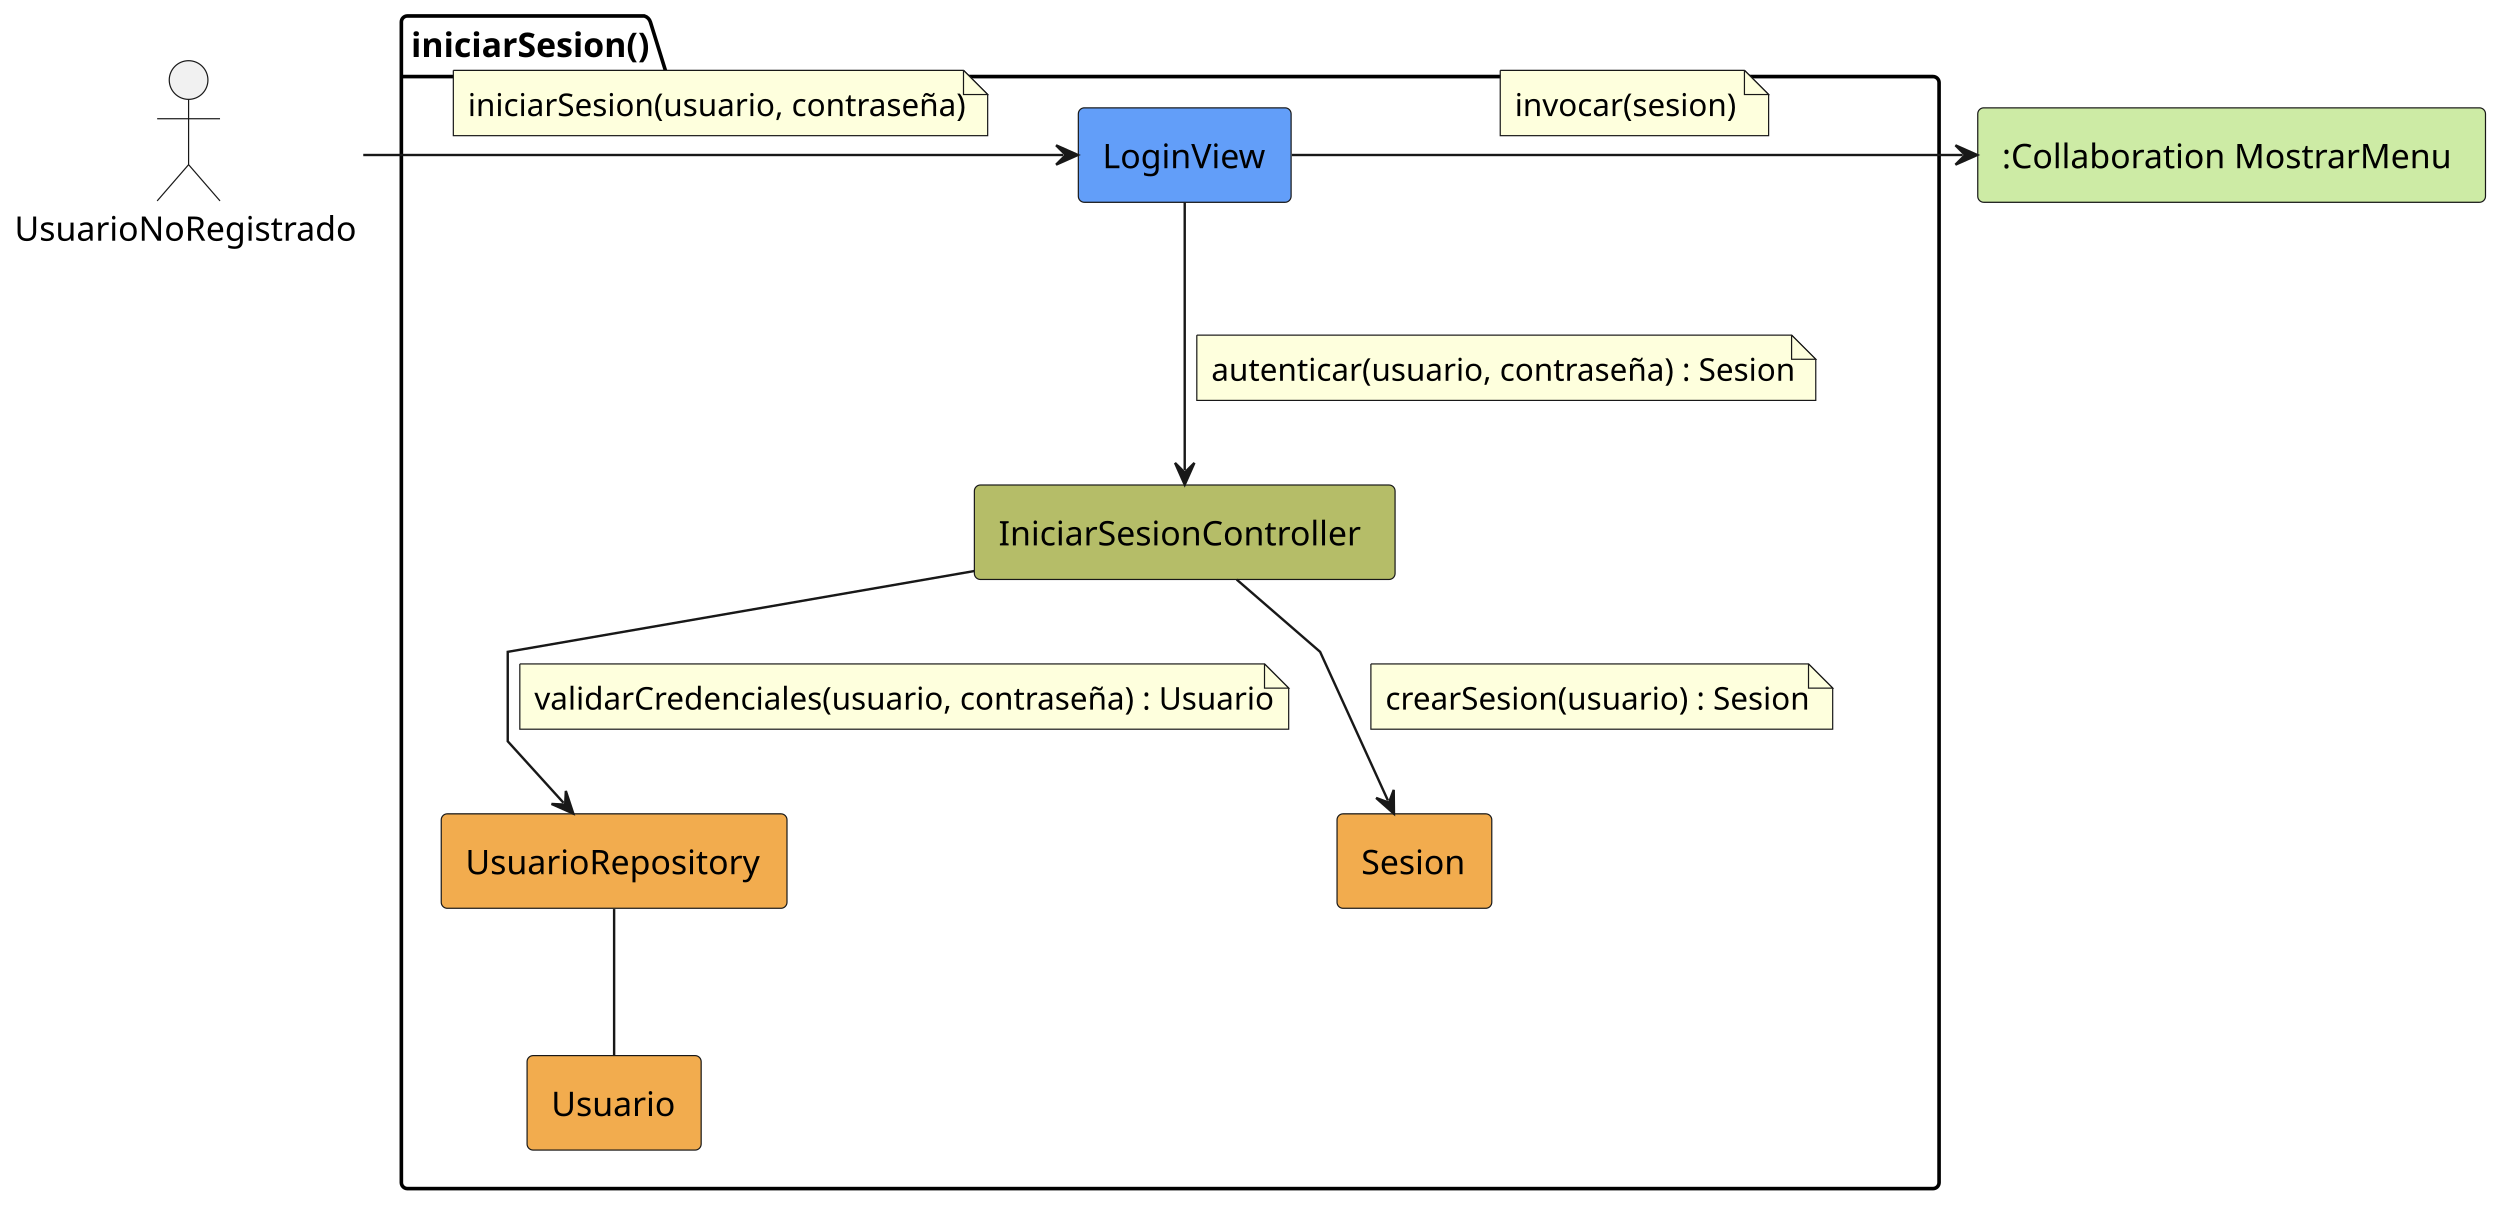
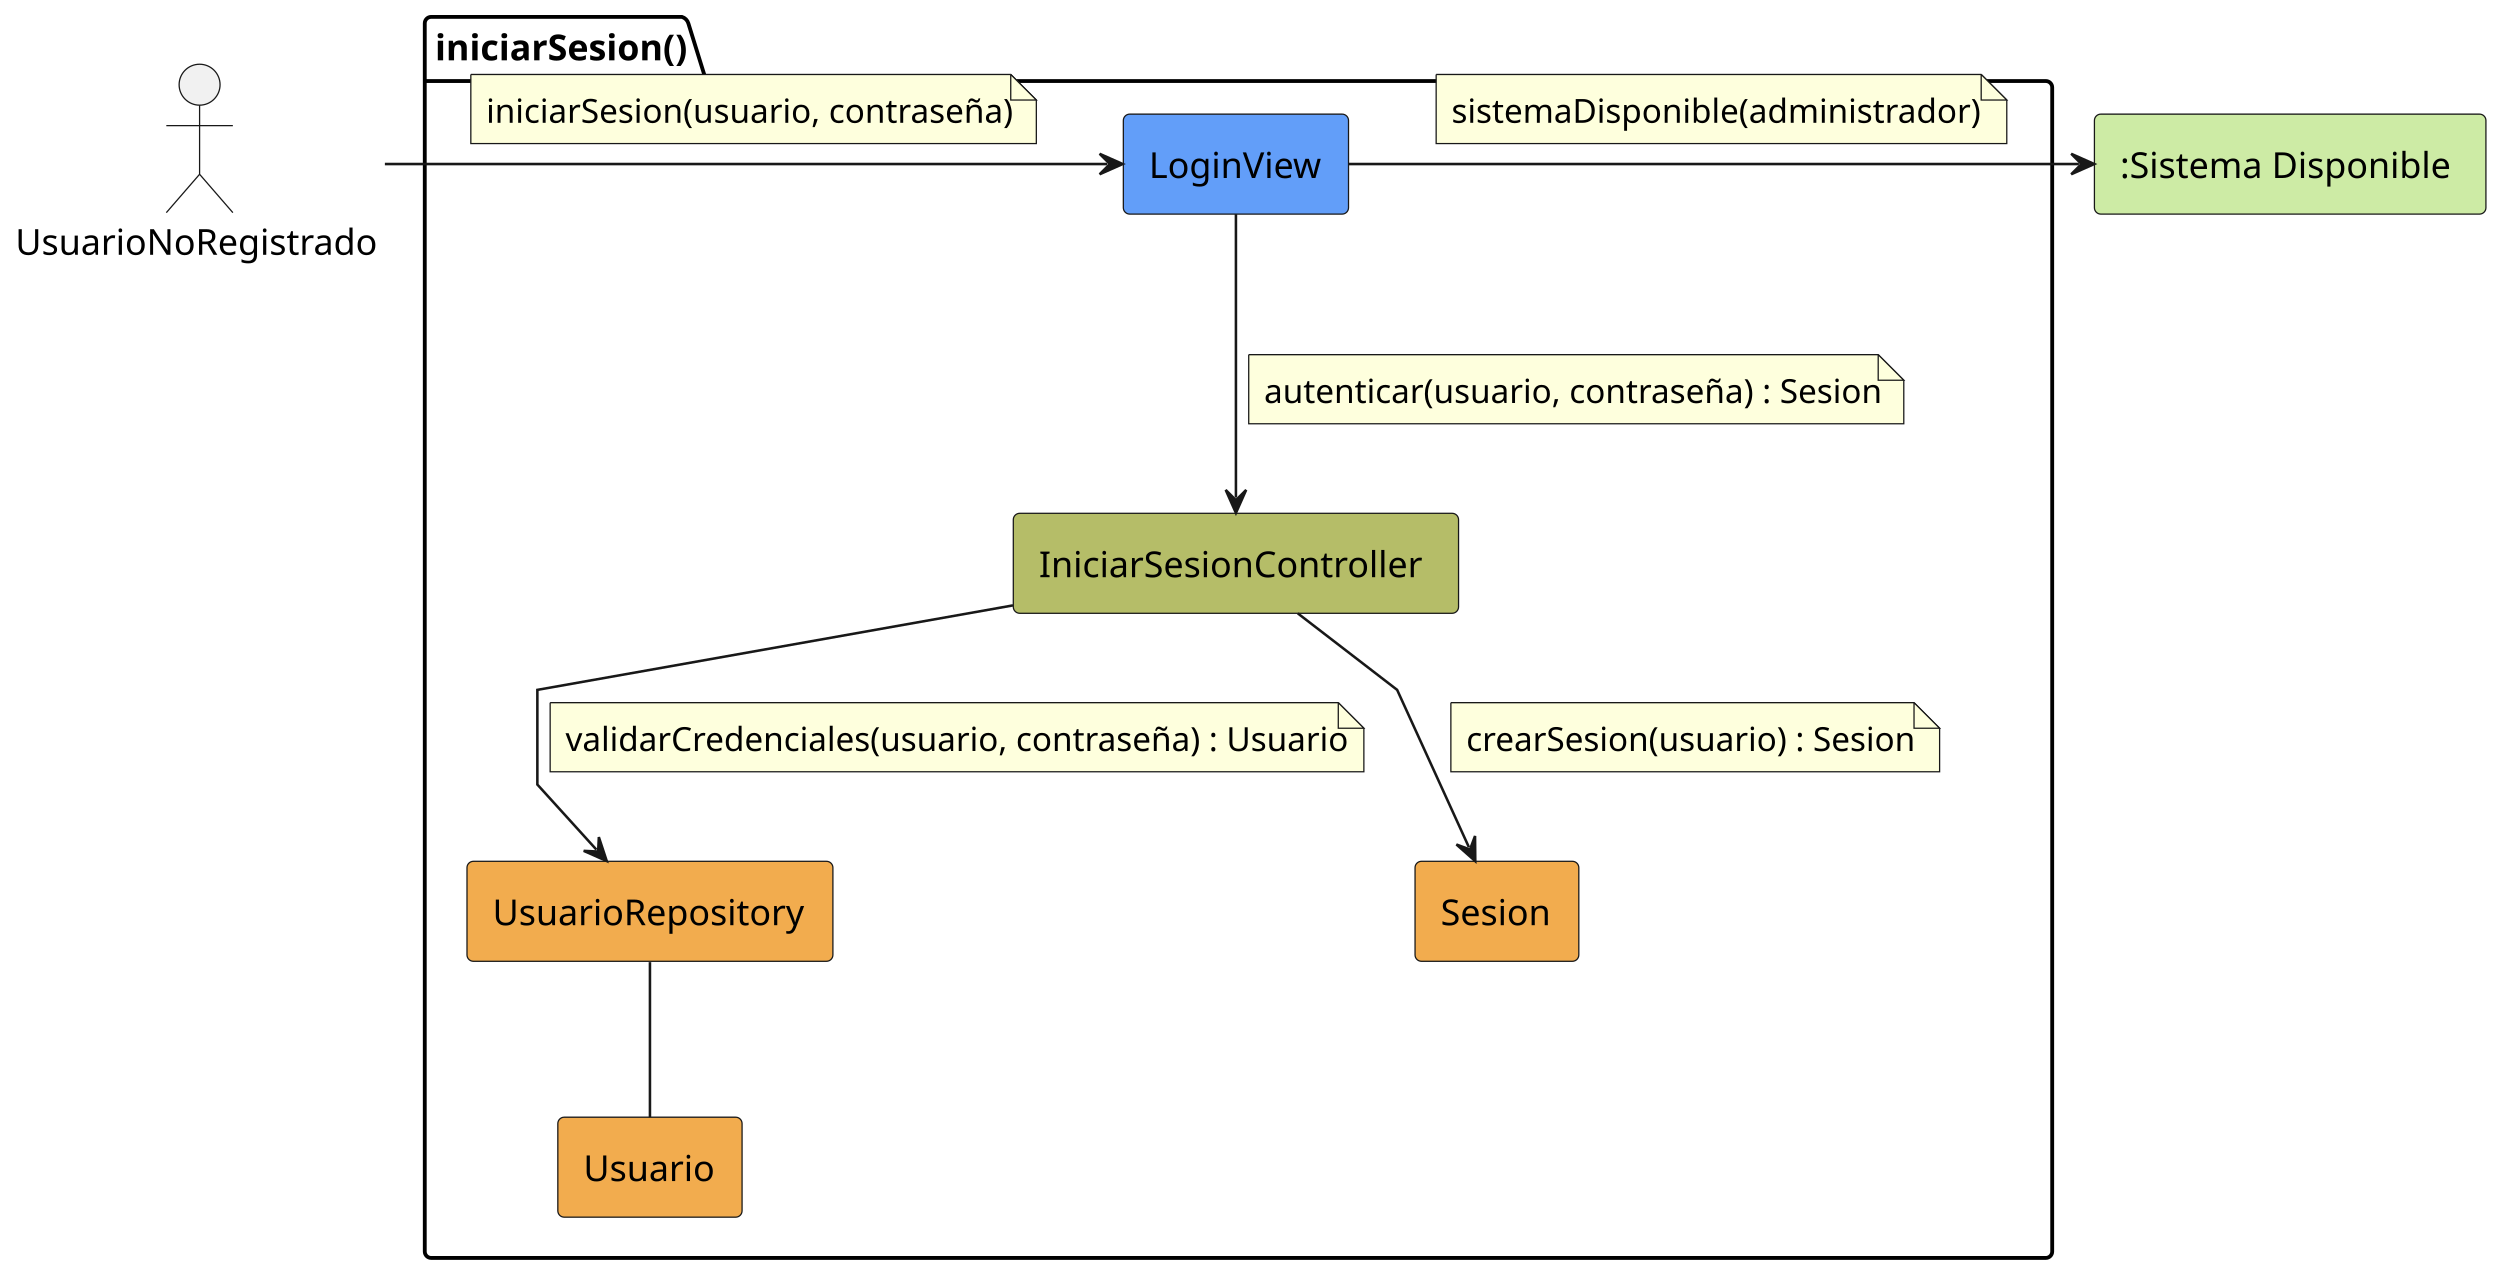
- <svg xmlns="http://www.w3.org/2000/svg" contentStyleType="text/css" height="498px" preserveAspectRatio="none" style="width:1034px;height:498px;background:#FFFFFF;" version="1.1" viewBox="0 0 1034 498" width="1034px" zoomAndPan="magnify">
+ <svg xmlns="http://www.w3.org/2000/svg" contentStyleType="text/css" height="498px" preserveAspectRatio="none" style="width:977px;height:498px;background:#FFFFFF;" version="1.1" viewBox="0 0 977 498" width="977px" zoomAndPan="magnify">
  <defs />
  <g>
    <g id="cluster_iniciarSesion">
      <path d="M168.5,6.602 L266.5,6.602 A3.75,3.75 0 0 1 269,9.102 L276,31.67 L799.5,31.67 A2.5,2.5 0 0 1 802,34.17 L802,489.102 A2.5,2.5 0 0 1 799.5,491.602 L168.5,491.602 A2.5,2.5 0 0 1 166,489.102 L166,9.102 A2.5,2.5 0 0 1 168.5,6.602 " fill="none" style="stroke:#000000;stroke-width:1.5;" />
      <line style="stroke:#000000;stroke-width:1.5;" x1="166" x2="276" y1="31.67" y2="31.67" />
      <text fill="#000000" font-family="sans-serif" font-size="14" font-weight="bold" lengthAdjust="spacing" textLength="97" x="170" y="23.568">iniciarSesion()</text>
    </g>
    <g id="elem_LoginView">
-       <rect fill="#629EF9" height="39.068" rx="2.5" ry="2.5" style="stroke:#181818;stroke-width:0.5;" width="88" x="446" y="44.602" />
-       <text fill="#000000" font-family="sans-serif" font-size="14" lengthAdjust="spacing" textLength="68" x="456" y="69.568">LoginView</text>
+       <rect fill="#629EF9" height="39.068" rx="2.5" ry="2.5" style="stroke:#181818;stroke-width:0.5;" width="88" x="439" y="44.602" />
+       <text fill="#000000" font-family="sans-serif" font-size="14" lengthAdjust="spacing" textLength="68" x="449" y="69.568">LoginView</text>
    </g>
    <g id="elem_IniciarSesionController">
-       <rect fill="#B5BD68" height="39.068" rx="2.5" ry="2.5" style="stroke:#181818;stroke-width:0.5;" width="174" x="403" y="200.602" />
-       <text fill="#000000" font-family="sans-serif" font-size="14" lengthAdjust="spacing" textLength="154" x="413" y="225.568">IniciarSesionController</text>
+       <rect fill="#B5BD68" height="39.068" rx="2.5" ry="2.5" style="stroke:#181818;stroke-width:0.5;" width="174" x="396" y="200.602" />
+       <text fill="#000000" font-family="sans-serif" font-size="14" lengthAdjust="spacing" textLength="154" x="406" y="225.568">IniciarSesionController</text>
    </g>
    <g id="elem_UsuarioRepository">
      <rect fill="#F2AC4E" height="39.068" rx="2.5" ry="2.5" style="stroke:#181818;stroke-width:0.5;" width="143" x="182.5" y="336.602" />
      <text fill="#000000" font-family="sans-serif" font-size="14" lengthAdjust="spacing" textLength="123" x="192.5" y="361.568">UsuarioRepository</text>
    </g>
    <g id="elem_Usuario">
      <rect fill="#F2AC4E" height="39.068" rx="2.5" ry="2.5" style="stroke:#181818;stroke-width:0.5;" width="72" x="218" y="436.602" />
      <text fill="#000000" font-family="sans-serif" font-size="14" lengthAdjust="spacing" textLength="52" x="228" y="461.568">Usuario</text>
    </g>
    <g id="elem_Sesion">
      <rect fill="#F2AC4E" height="39.068" rx="2.5" ry="2.5" style="stroke:#181818;stroke-width:0.5;" width="64" x="553" y="336.602" />
      <text fill="#000000" font-family="sans-serif" font-size="14" lengthAdjust="spacing" textLength="44" x="563" y="361.568">Sesion</text>
    </g>
    <g id="elem_UsuarioNoRegistrado">
      <ellipse cx="78" cy="33.102" fill="#F1F1F1" rx="8" ry="8" style="stroke:#181818;stroke-width:0.5;" />
      <path d="M78,41.102 L78,68.102 M65,49.102 L91,49.102 M78,68.102 L65,83.102 M78,68.102 L91,83.102 " fill="none" style="stroke:#181818;stroke-width:0.5;" />
      <text fill="#000000" font-family="sans-serif" font-size="14" lengthAdjust="spacing" textLength="144" x="6" y="99.568">UsuarioNoRegistrado</text>
    </g>
-     <g id="elem_MostrarMenu">
-       <rect fill="#CDEBA5" height="39.068" rx="2.5" ry="2.5" style="stroke:#181818;stroke-width:0.5;" width="210" x="818" y="44.602" />
-       <text fill="#000000" font-family="sans-serif" font-size="14" lengthAdjust="spacing" textLength="190" x="828" y="69.568">:Collaboration MostrarMenu</text>
+     <g id="elem_SistemaDisponible">
+       <rect fill="#CDEBA5" height="39.068" rx="2.5" ry="2.5" style="stroke:#181818;stroke-width:0.5;" width="153" x="818.5" y="44.602" />
+       <text fill="#000000" font-family="sans-serif" font-size="14" lengthAdjust="spacing" textLength="133" x="828.5" y="69.568">:Sistema Disponible</text>
    </g>
    <g id="link_UsuarioNoRegistrado_LoginView">
-       <path d="M150.24,64.102 C235.63,64.102 369.04,64.102 439.8,64.102 " fill="none" id="UsuarioNoRegistrado-to-LoginView" style="stroke:#181818;stroke-width:1.0;" />
-       <polygon fill="#181818" points="445.8,64.102,436.8,60.102,440.8,64.102,436.8,68.102,445.8,64.102" style="stroke:#181818;stroke-width:1.0;" />
-       <path d="M187.5,29.102 L187.5,56.102 L408.5,56.102 L408.5,39.102 L398.5,29.102 L187.5,29.102 " fill="#FEFFDD" style="stroke:#181818;stroke-width:0.5;" />
-       <path d="M398.5,29.102 L398.5,39.102 L408.5,39.102 L398.5,29.102 " fill="#FEFFDD" style="stroke:#181818;stroke-width:0.5;" />
-       <text fill="#000000" font-family="sans-serif" font-size="13" lengthAdjust="spacing" textLength="200" x="193.5" y="47.999">iniciarSesion(usuario, contraseña)</text>
+       <path d="M150.41,64.102 C234.13,64.102 363.32,64.102 432.74,64.102 " fill="none" id="UsuarioNoRegistrado-to-LoginView" style="stroke:#181818;stroke-width:1.0;" />
+       <polygon fill="#181818" points="438.74,64.102,429.74,60.102,433.74,64.102,429.74,68.102,438.74,64.102" style="stroke:#181818;stroke-width:1.0;" />
+       <path d="M184,29.102 L184,56.102 L405,56.102 L405,39.102 L395,29.102 L184,29.102 " fill="#FEFFDD" style="stroke:#181818;stroke-width:0.5;" />
+       <path d="M395,29.102 L395,39.102 L405,39.102 L395,29.102 " fill="#FEFFDD" style="stroke:#181818;stroke-width:0.5;" />
+       <text fill="#000000" font-family="sans-serif" font-size="13" lengthAdjust="spacing" textLength="200" x="190" y="47.999">iniciarSesion(usuario, contraseña)</text>
    </g>
    <g id="link_LoginView_IniciarSesionController">
-       <path d="M490,83.682 C490,113.282 490,164.822 490,194.462 " fill="none" id="LoginView-to-IniciarSesionController" style="stroke:#181818;stroke-width:1.0;" />
-       <polygon fill="#181818" points="490,200.462,494,191.462,490,195.462,486,191.462,490,200.462" style="stroke:#181818;stroke-width:1.0;" />
-       <path d="M495,138.602 L495,165.602 L751,165.602 L751,148.602 L741,138.602 L495,138.602 " fill="#FEFFDD" style="stroke:#181818;stroke-width:0.5;" />
-       <path d="M741,138.602 L741,148.602 L751,148.602 L741,138.602 " fill="#FEFFDD" style="stroke:#181818;stroke-width:0.5;" />
-       <text fill="#000000" font-family="sans-serif" font-size="13" lengthAdjust="spacing" textLength="235" x="501" y="157.499">autenticar(usuario, contraseña) : Sesion</text>
+       <path d="M483,83.682 C483,113.282 483,164.822 483,194.462 " fill="none" id="LoginView-to-IniciarSesionController" style="stroke:#181818;stroke-width:1.0;" />
+       <polygon fill="#181818" points="483,200.462,487,191.462,483,195.462,479,191.462,483,200.462" style="stroke:#181818;stroke-width:1.0;" />
+       <path d="M488,138.602 L488,165.602 L744,165.602 L744,148.602 L734,138.602 L488,138.602 " fill="#FEFFDD" style="stroke:#181818;stroke-width:0.5;" />
+       <path d="M734,138.602 L734,148.602 L744,148.602 L734,138.602 " fill="#FEFFDD" style="stroke:#181818;stroke-width:0.5;" />
+       <text fill="#000000" font-family="sans-serif" font-size="13" lengthAdjust="spacing" textLength="235" x="494" y="157.499">autenticar(usuario, contraseña) : Sesion</text>
    </g>
    <g id="link_IniciarSesionController_UsuarioRepository">
-       <path d="M402.94,236.182 C320.75,250.422 210,269.602 210,269.602 C210,269.602 210,306.602 210,306.602 C210,306.602 220.68,318.366 233.08,332.046 " fill="none" id="IniciarSesionController-to-UsuarioRepository" style="stroke:#181818;stroke-width:1.0;" />
+       <path d="M395.87,236.582 C315.98,250.772 210,269.602 210,269.602 C210,269.602 210,306.602 210,306.602 C210,306.602 220.68,318.366 233.08,332.046 " fill="none" id="IniciarSesionController-to-UsuarioRepository" style="stroke:#181818;stroke-width:1.0;" />
      <polygon fill="#181818" points="237.11,336.492,234.029,327.137,233.752,332.787,228.102,332.51,237.11,336.492" style="stroke:#181818;stroke-width:1.0;" />
      <path d="M215,274.602 L215,301.602 L533,301.602 L533,284.602 L523,274.602 L215,274.602 " fill="#FEFFDD" style="stroke:#181818;stroke-width:0.5;" />
      <path d="M523,274.602 L523,284.602 L533,284.602 L523,274.602 " fill="#FEFFDD" style="stroke:#181818;stroke-width:0.5;" />
      <text fill="#000000" font-family="sans-serif" font-size="13" lengthAdjust="spacing" textLength="297" x="221" y="293.499">validarCredenciales(usuario, contraseña) : Usuario</text>
    </g>
    <g id="link_UsuarioRepository_Usuario">
      <path d="M254,376.002 C254,393.462 254,419.262 254,436.592 " fill="none" id="UsuarioRepository-Usuario" style="stroke:#181818;stroke-width:1.0;" />
    </g>
    <g id="link_IniciarSesionController_Sesion">
-       <path d="M511.49,239.712 C527.28,253.392 546,269.602 546,269.602 C546,269.602 562.58,305.943 574.05,331.093 " fill="none" id="IniciarSesionController-to-Sesion" style="stroke:#181818;stroke-width:1.0;" />
+       <path d="M507.18,239.712 C524.94,253.392 546,269.602 546,269.602 C546,269.602 562.58,305.943 574.05,331.093 " fill="none" id="IniciarSesionController-to-Sesion" style="stroke:#181818;stroke-width:1.0;" />
      <polygon fill="#181818" points="576.54,336.552,576.445,326.704,574.465,332.003,569.166,330.023,576.54,336.552" style="stroke:#181818;stroke-width:1.0;" />
      <path d="M567,274.602 L567,301.602 L758,301.602 L758,284.602 L748,274.602 L567,274.602 " fill="#FEFFDD" style="stroke:#181818;stroke-width:0.5;" />
      <path d="M748,274.602 L748,284.602 L758,284.602 L748,274.602 " fill="#FEFFDD" style="stroke:#181818;stroke-width:0.5;" />
      <text fill="#000000" font-family="sans-serif" font-size="13" lengthAdjust="spacing" textLength="170" x="573" y="293.499">crearSesion(usuario) : Sesion</text>
    </g>
-     <g id="link_LoginView_MostrarMenu">
-       <path d="M534.3,64.102 C600.47,64.102 721.04,64.102 811.78,64.102 " fill="none" id="LoginView-to-MostrarMenu" style="stroke:#181818;stroke-width:1.0;" />
-       <polygon fill="#181818" points="817.78,64.102,808.78,60.102,812.78,64.102,808.78,68.102,817.78,64.102" style="stroke:#181818;stroke-width:1.0;" />
-       <path d="M620.5,29.102 L620.5,56.102 L731.5,56.102 L731.5,39.102 L721.5,29.102 L620.5,29.102 " fill="#FEFFDD" style="stroke:#181818;stroke-width:0.5;" />
-       <path d="M721.5,29.102 L721.5,39.102 L731.5,39.102 L721.5,29.102 " fill="#FEFFDD" style="stroke:#181818;stroke-width:0.5;" />
-       <text fill="#000000" font-family="sans-serif" font-size="13" lengthAdjust="spacing" textLength="90" x="626.5" y="47.999">invocar(sesion)</text>
+     <g id="link_LoginView_SistemaDisponible">
+       <path d="M527.09,64.102 C596.63,64.102 726.68,64.102 812.43,64.102 " fill="none" id="LoginView-to-SistemaDisponible" style="stroke:#181818;stroke-width:1.0;" />
+       <polygon fill="#181818" points="818.43,64.102,809.43,60.102,813.43,64.102,809.43,68.102,818.43,64.102" style="stroke:#181818;stroke-width:1.0;" />
+       <path d="M561.25,29.102 L561.25,56.102 L784.25,56.102 L784.25,39.102 L774.25,29.102 L561.25,29.102 " fill="#FEFFDD" style="stroke:#181818;stroke-width:0.5;" />
+       <path d="M774.25,29.102 L774.25,39.102 L784.25,39.102 L774.25,29.102 " fill="#FEFFDD" style="stroke:#181818;stroke-width:0.5;" />
+       <text fill="#000000" font-family="sans-serif" font-size="13" lengthAdjust="spacing" textLength="202" x="567.25" y="47.999">sistemaDisponible(administrador)</text>
    </g>
  </g>
</svg>
